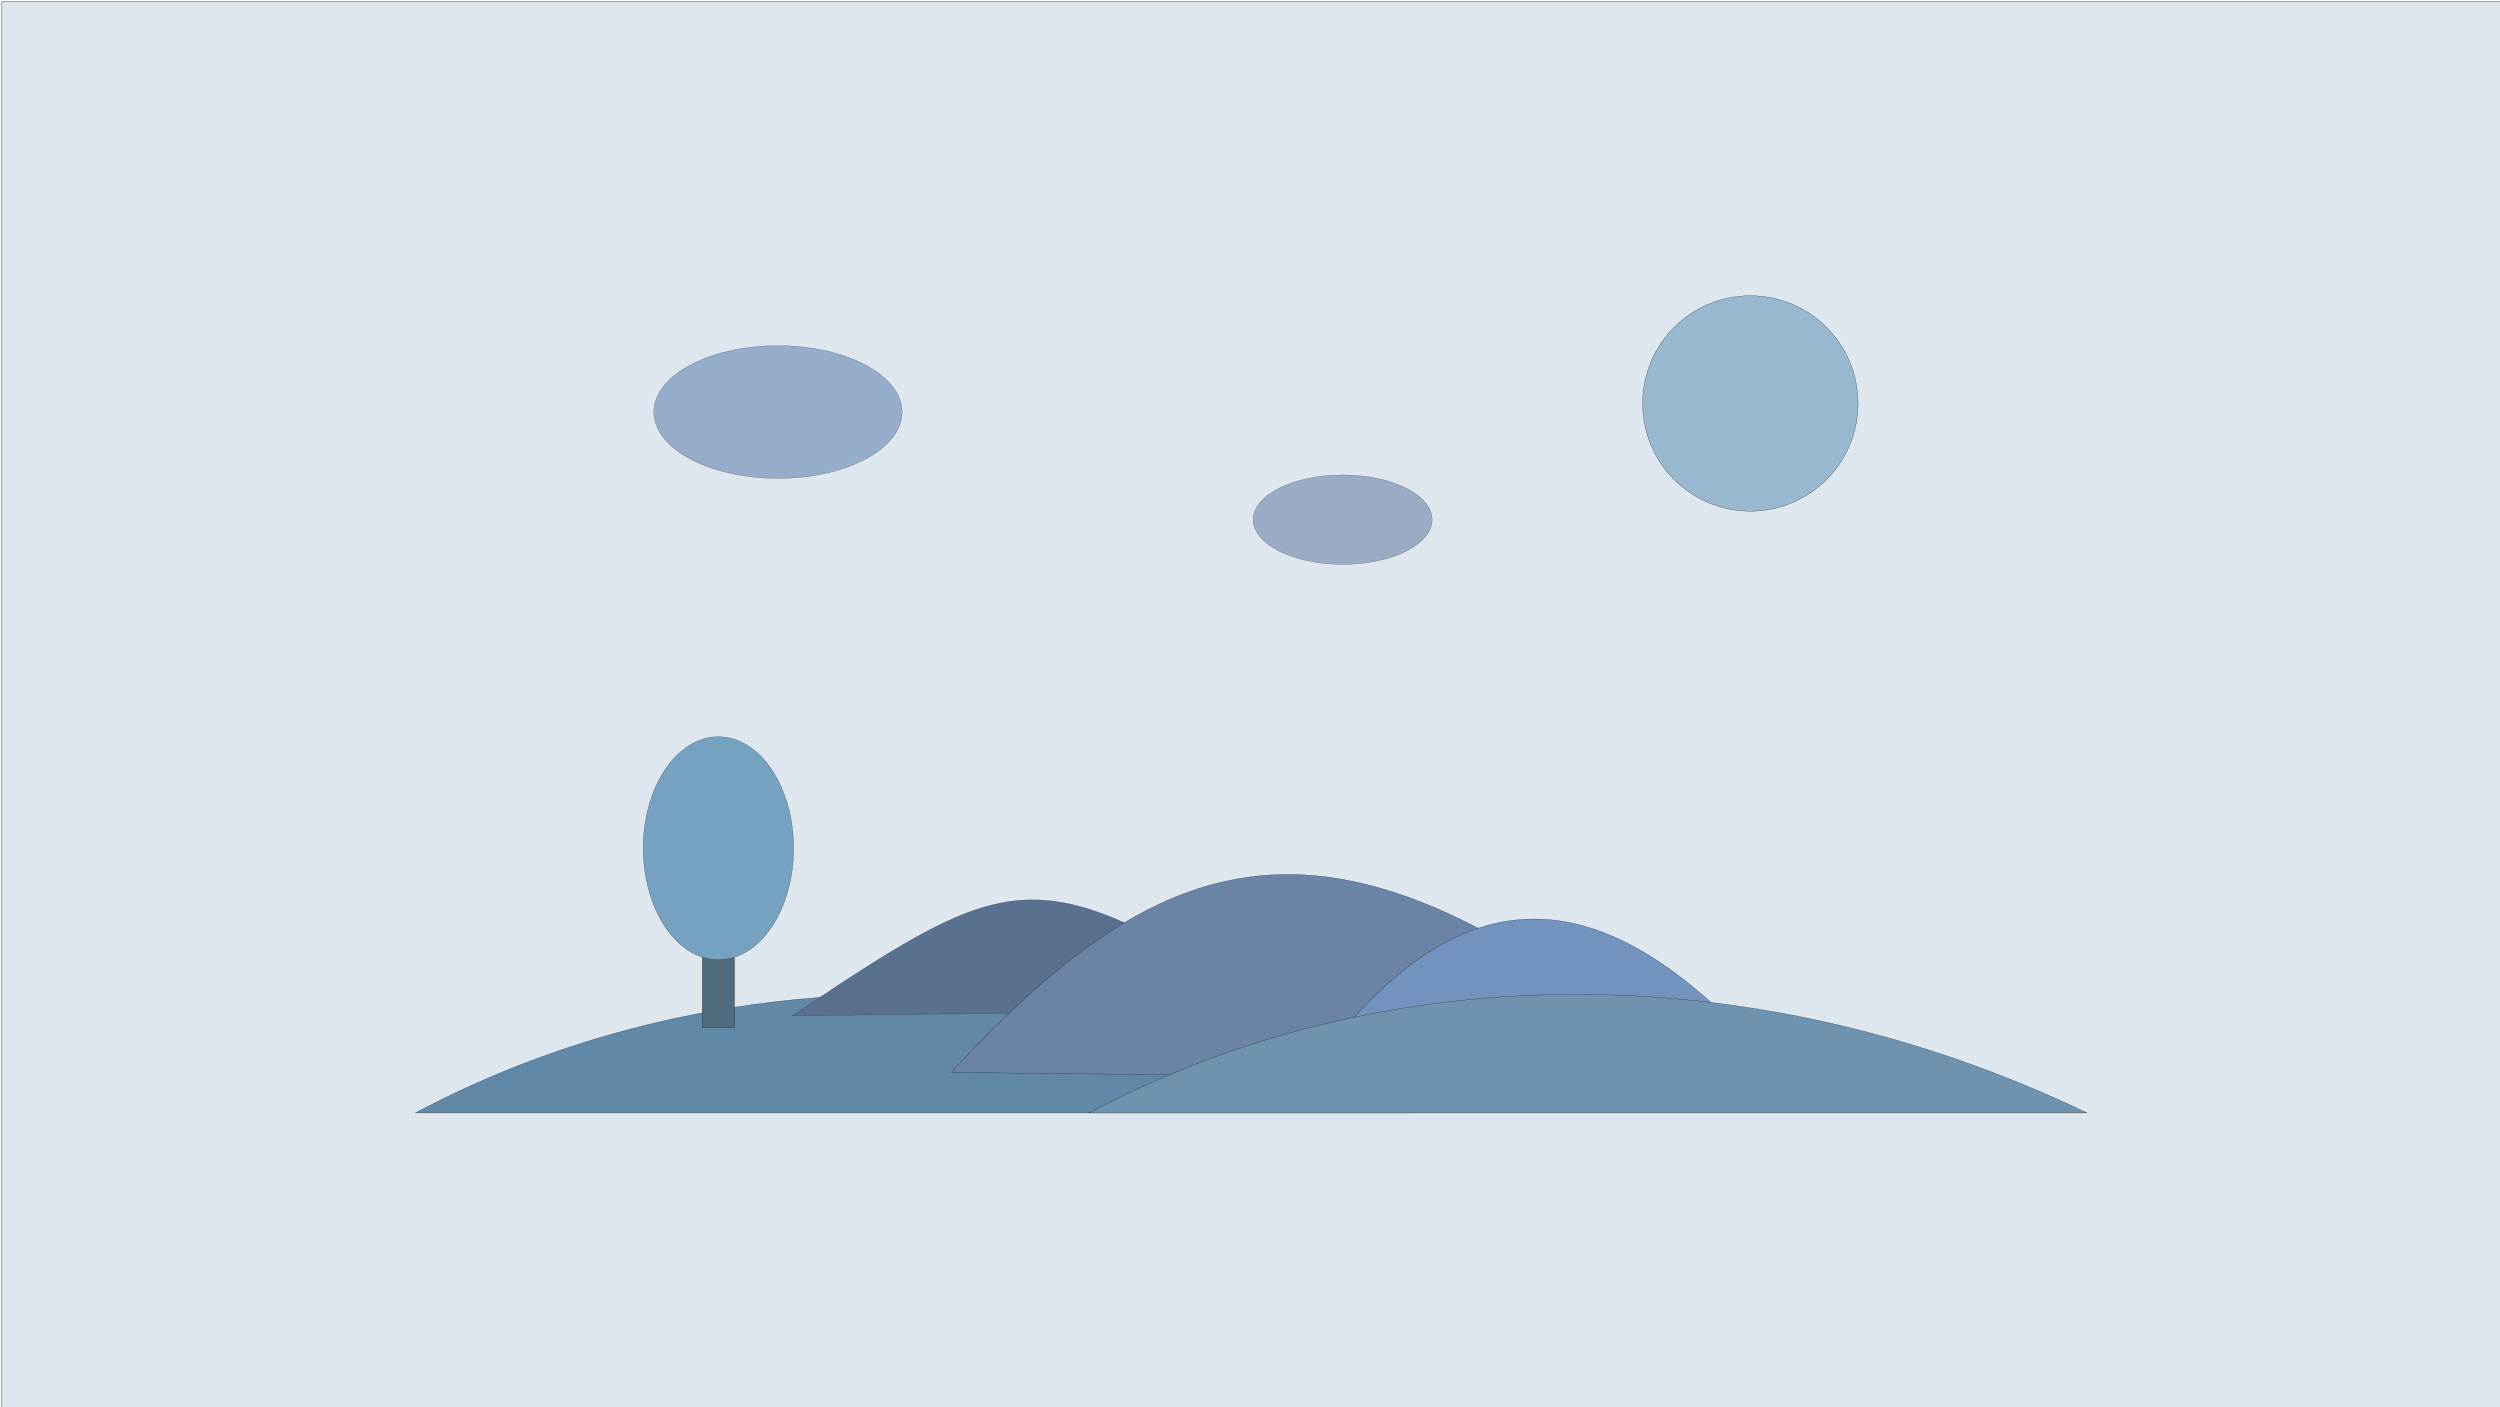
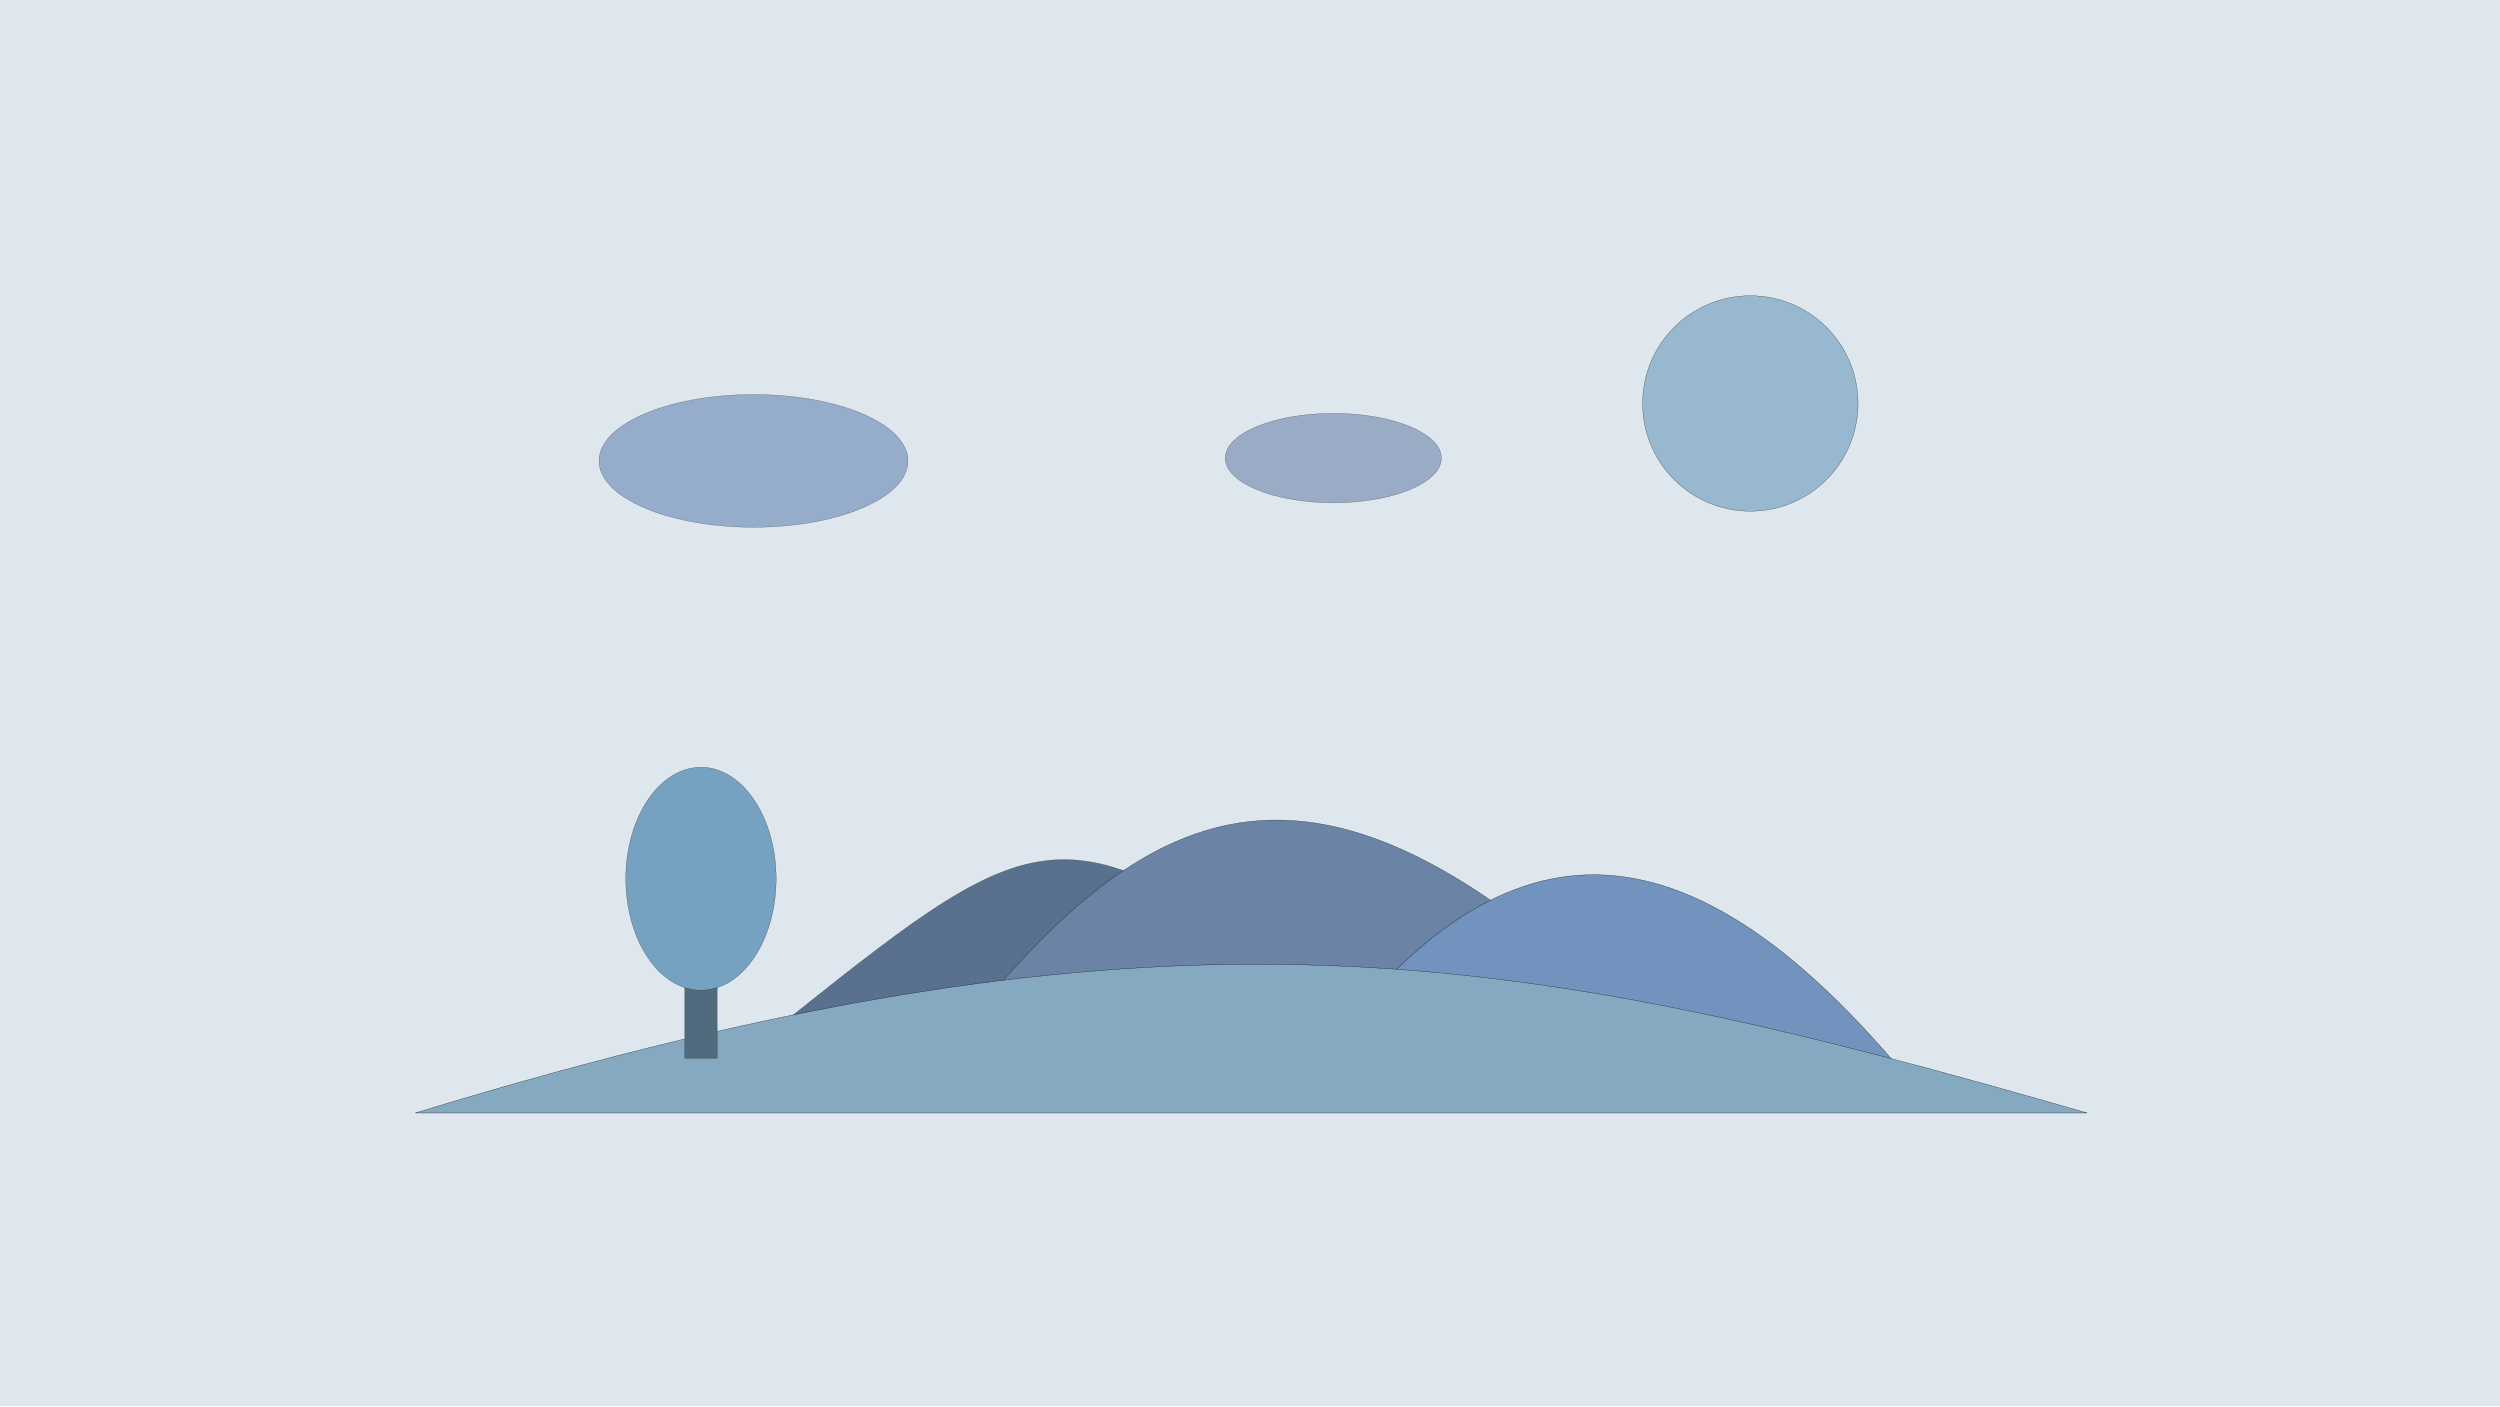
<svg xmlns="http://www.w3.org/2000/svg" version="1.1" id="svg2" width="1920" height="1080" viewBox="0 0 1920 1080">
  <defs id="defs6">
    <linearGradient id="linearGradient908">
      <stop style="stop-color:#000000;stop-opacity:1;" offset="0" id="stop906" />
    </linearGradient>
  </defs>
  <g id="g8">
-     <rect style="fill:#dee7ed;fill-opacity:1;stroke:#000000;stroke-width:0.283;stroke-miterlimit:4;stroke-dasharray:none;stroke-opacity:1" id="rect929" width="1919.5" height="1079.5" x="1.415" y="1.415" />
-     <path style="fill:#6189a7;fill-opacity:1;stroke:#000000;stroke-width:0.166;stroke-linecap:butt;stroke-linejoin:miter;stroke-opacity:1;stroke-miterlimit:4;stroke-dasharray:none" d="m 318.939,854.759 c 222.697,-118.585 507.383,-124.295 766.496,0 z" id="path3325" />
-     <path style="fill:#5a708f;fill-opacity:1;stroke:#000000;stroke-width:0.117;stroke-linecap:butt;stroke-linejoin:miter;stroke-miterlimit:4;stroke-dasharray:none;stroke-opacity:1" d="M 608.328,780.139 C 779.9,665.329 796.009,659.039 980.455,775.499 Z" id="path1206" />
-     <path style="fill:#6b83a5;fill-opacity:1;stroke:#000000;stroke-width:0.167;stroke-linecap:butt;stroke-linejoin:miter;stroke-miterlimit:4;stroke-dasharray:none;stroke-opacity:1" d="M 730.514,823.573 C 898.91,642.077 1029.415,598.407 1301.511,830.124 Z" id="path1208" />
-     <path style="fill:#7293be;fill-opacity:1;stroke:#000000;stroke-width:0.171;stroke-linecap:butt;stroke-linejoin:miter;stroke-miterlimit:4;stroke-dasharray:none;stroke-opacity:1" d="m 1001.175,829.789 c 106.085,-148.42 217.876,-180.522 367.641,-2.494 z" id="path1210" />
-     <path style="fill:#6f93ae;fill-opacity:1;stroke:#000000;stroke-width:0.166;stroke-linecap:butt;stroke-linejoin:miter;stroke-opacity:1;stroke-miterlimit:4;stroke-dasharray:none" d="m 836.427,854.759 c 222.697,-118.585 507.383,-124.295 766.496,0 z" id="path3325-8" />
+     <rect style="fill:#dee7ed;fill-opacity:1;stroke:none;stroke-width:0.283;stroke-miterlimit:4;stroke-dasharray:none;stroke-opacity:1" id="rect929" width="1920" height="1080" x="0" y="0" />
+     <path style="fill:#5a708f;fill-opacity:1;stroke:#000000;stroke-width:0.144;stroke-linecap:butt;stroke-linejoin:miter;stroke-miterlimit:4;stroke-dasharray:none;stroke-opacity:1" d="M 608.364,780.13 C 802.312,625.557 820.521,617.089 1029.021,773.883 Z" id="path1206" />
+     <path style="fill:#6b83a5;fill-opacity:1;stroke:#000000;stroke-width:0.19;stroke-linecap:butt;stroke-linejoin:miter;stroke-miterlimit:4;stroke-dasharray:none;stroke-opacity:1" d="M 714.735,821.842 C 887.783,592.492 1021.892,537.308 1301.503,830.121 Z" id="path1208" />
+     <path style="fill:#7293be;fill-opacity:1;stroke:#000000;stroke-width:0.217;stroke-linecap:butt;stroke-linejoin:miter;stroke-miterlimit:4;stroke-dasharray:none;stroke-opacity:1" d="M 1001.219,829.766 C 1134.723,640.697 1275.408,599.804 1463.88,826.59 Z" id="path1210" />
+     <path style="fill:#86a9c2;fill-opacity:1;stroke:#000000;stroke-width:0.216;stroke-linecap:butt;stroke-linejoin:miter;stroke-miterlimit:4;stroke-dasharray:none;stroke-opacity:1" d="m 318.939,854.758 c 578.928,-177.198 849.987,-125.152 1283.983,0 z" id="path3325-8" />
    <circle style="fill:#97b8cf;fill-opacity:1;stroke:#000000;stroke-width:0.179;stroke-miterlimit:4;stroke-dasharray:none;stroke-opacity:1" id="path3501" cx="1344.258" cy="309.861" r="82.727" />
-     <ellipse style="fill:#96accb;fill-opacity:1;stroke:#000000;stroke-width:0.12;stroke-miterlimit:4;stroke-dasharray:none;stroke-opacity:1" id="path3759" cx="597.484" cy="316.447" rx="95.358" ry="50.98" />
-     <ellipse style="fill:#9aabc5;fill-opacity:1;stroke:#000000;stroke-width:0.124;stroke-miterlimit:4;stroke-dasharray:none;stroke-opacity:1" id="path3761" cx="1031.167" cy="399.111" rx="68.691" ry="34.345" />
-     <rect style="fill:#516b7e;fill-opacity:1;stroke:#000000;stroke-width:0.155;stroke-miterlimit:4;stroke-dasharray:none;stroke-opacity:1" id="rect7420" width="24.845" height="173.915" x="539.323" y="615.377" />
-     <ellipse style="fill:#76a2c1;fill-opacity:1;stroke:#000000;stroke-width:0.155;stroke-miterlimit:4;stroke-dasharray:none;stroke-opacity:1" id="path7308" cx="551.745" cy="651.462" rx="57.732" ry="85.629" />
+     <ellipse style="fill:#96accb;fill-opacity:1;stroke:#000000;stroke-width:0.134;stroke-miterlimit:4;stroke-dasharray:none;stroke-opacity:1" id="path3759" cx="578.695" cy="353.953" rx="118.645" ry="50.973" />
+     <ellipse style="fill:#9aabc5;fill-opacity:1;stroke:#000000;stroke-width:0.136;stroke-miterlimit:4;stroke-dasharray:none;stroke-opacity:1" id="path3761" cx="1023.998" cy="351.806" rx="82.98" ry="34.339" />
+     <rect style="fill:#516b7e;fill-opacity:1;stroke:#000000;stroke-width:0.155;stroke-miterlimit:4;stroke-dasharray:none;stroke-opacity:1" id="rect7420" width="24.845" height="173.915" x="525.931" y="638.794" />
+     <ellipse style="fill:#76a2c1;fill-opacity:1;stroke:#000000;stroke-width:0.155;stroke-miterlimit:4;stroke-dasharray:none;stroke-opacity:1" id="path7308" cx="538.353" cy="674.879" rx="57.732" ry="85.629" />
  </g>
</svg>
